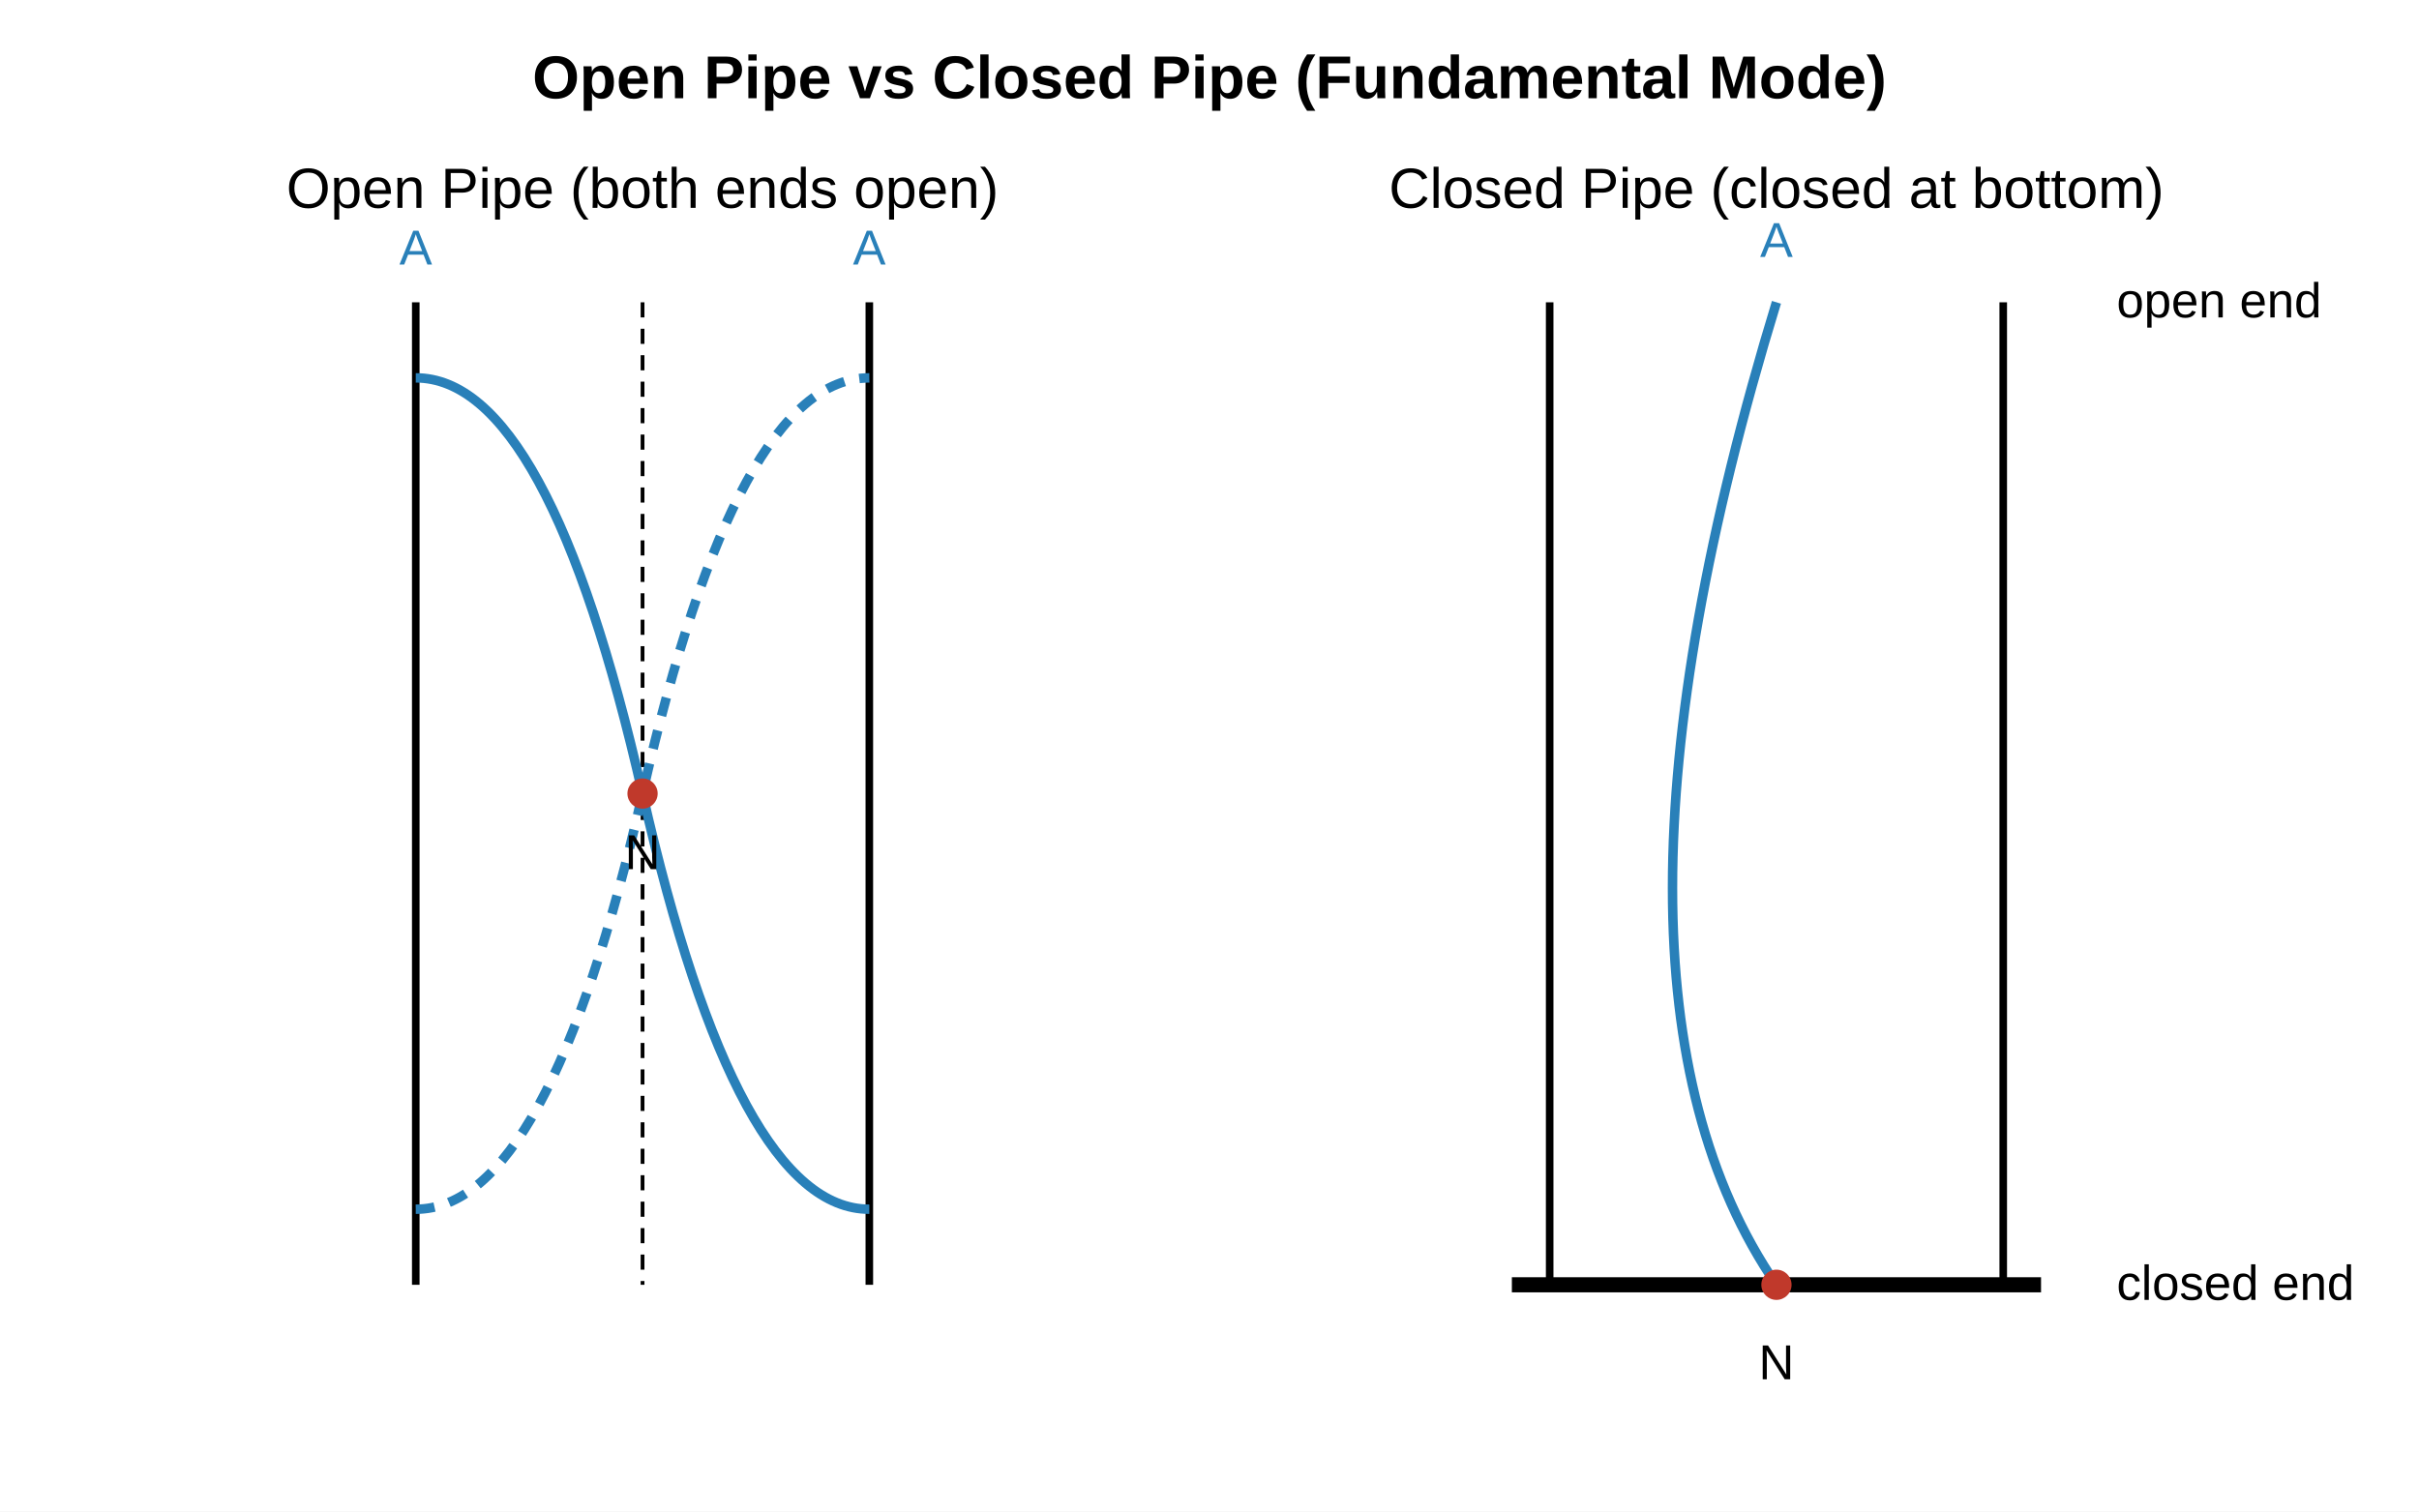
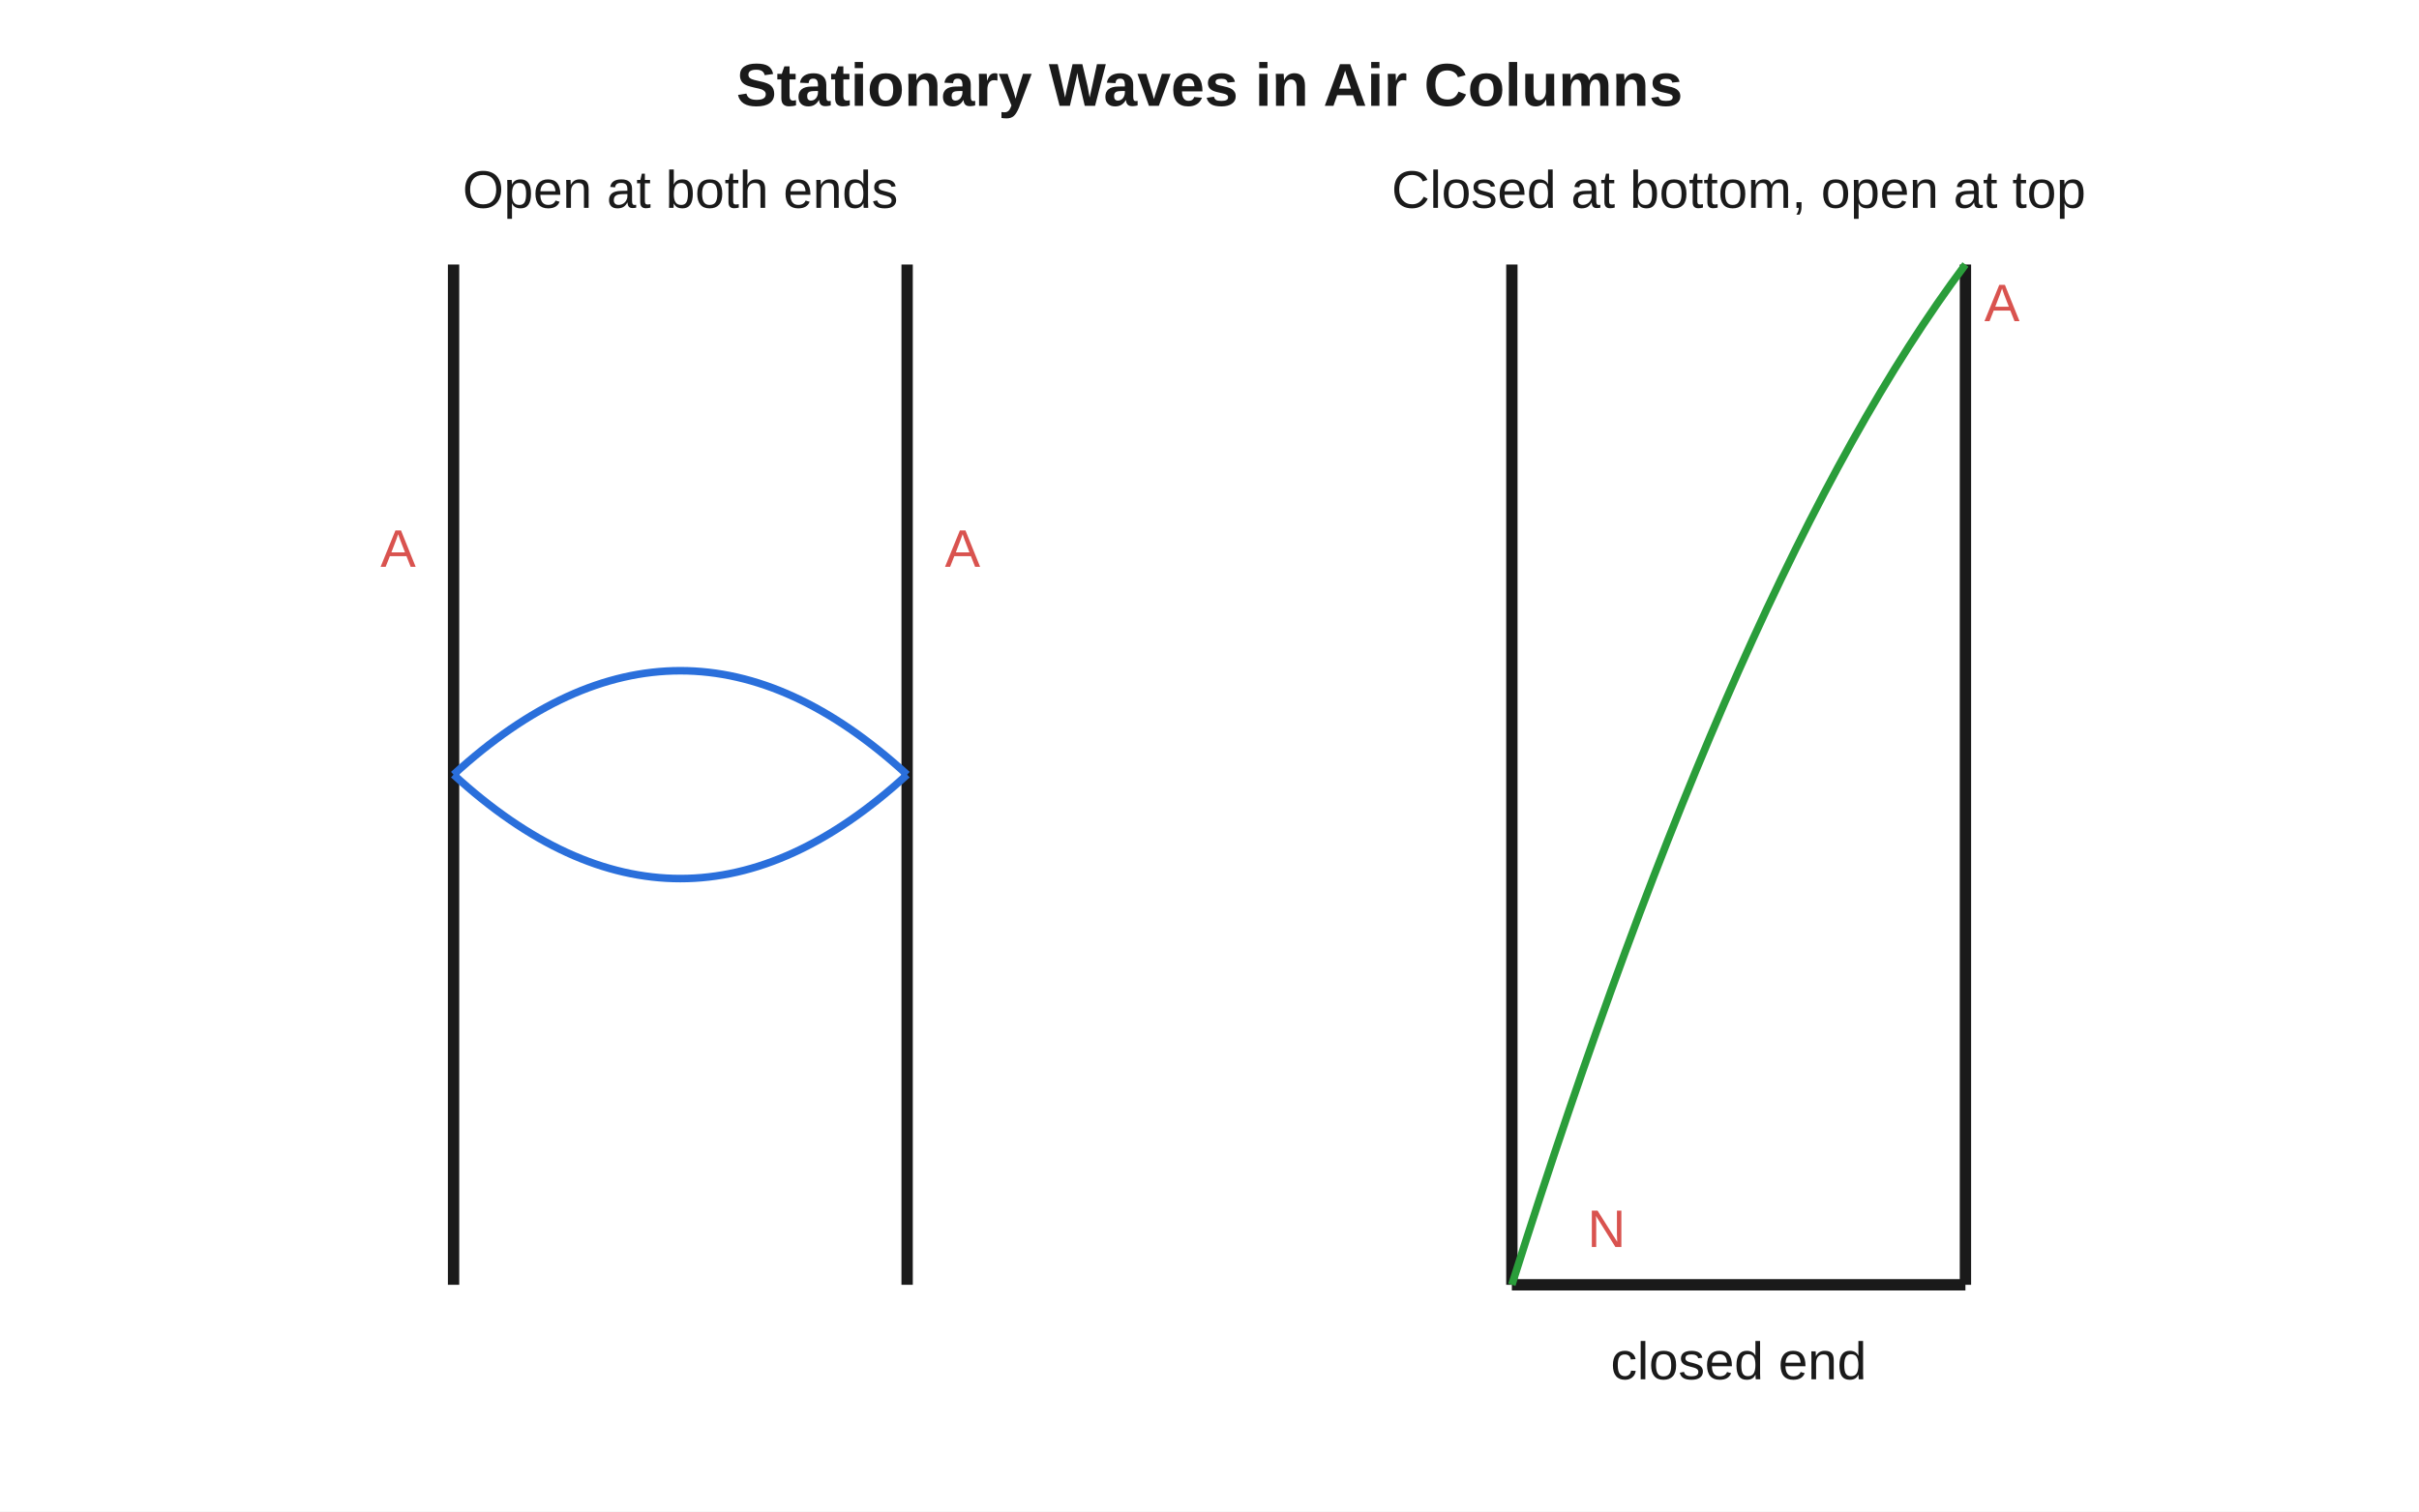
<svg xmlns="http://www.w3.org/2000/svg" viewBox="0 0 640 400" font-family="Arial, sans-serif">
-   <rect x="0" y="0" width="640" height="400" fill="white" />
-   <text x="320" y="26" font-size="16" text-anchor="middle" font-weight="bold">Open Pipe vs Closed Pipe (Fundamental Mode)</text>
-   <text x="170" y="55" font-size="15" text-anchor="middle">Open Pipe (both ends open)</text>
-   <line x1="110" y1="80" x2="110" y2="340" stroke="black" stroke-width="2" />
-   <line x1="230" y1="80" x2="230" y2="340" stroke="black" stroke-width="2" />
-   <line x1="170" y1="80" x2="170" y2="340" stroke="black" stroke-width="1" stroke-dasharray="4,3" />
-   <path d="M110,100 Q145,100 170,210 Q195,320 230,320" fill="none" stroke="#2980b9" stroke-width="2.5" />
-   <path d="M110,320 Q145,320 170,210 Q195,100 230,100" fill="none" stroke="#2980b9" stroke-width="2.5" stroke-dasharray="5,4" />
-   <circle cx="170" cy="210" r="4" fill="#c0392b" />
-   <text x="110" y="70" font-size="13" text-anchor="middle" fill="#2980b9">A</text>
-   <text x="230" y="70" font-size="13" text-anchor="middle" fill="#2980b9">A</text>
-   <text x="170" y="230" font-size="13" text-anchor="middle">N</text>
-   <text x="470" y="55" font-size="15" text-anchor="middle">Closed Pipe (closed at bottom)</text>
-   <line x1="410" y1="80" x2="410" y2="340" stroke="black" stroke-width="2" />
-   <line x1="530" y1="80" x2="530" y2="340" stroke="black" stroke-width="2" />
-   <line x1="400" y1="340" x2="540" y2="340" stroke="black" stroke-width="4" />
-   <path d="M470,340 Q415,260 470,80" fill="none" stroke="#2980b9" stroke-width="2.5" />
-   <circle cx="470" cy="340" r="4" fill="#c0392b" />
-   <text x="470" y="365" font-size="13" text-anchor="middle">N</text>
-   <text x="470" y="68" font-size="13" text-anchor="middle" fill="#2980b9">A</text>
-   <text x="560" y="344" font-size="13" text-anchor="start">closed end</text>
-   <text x="560" y="84" font-size="13" text-anchor="start">open end</text>
+   <rect width="640" height="400" fill="#ffffff" />
+   <text x="320" y="28" text-anchor="middle" font-size="16" fill="#1a1a1a" font-weight="bold">Stationary Waves in Air Columns</text>
+   <text x="180" y="55" text-anchor="middle" font-size="14" fill="#1a1a1a">Open at both ends</text>
+   <line x1="120" y1="70" x2="120" y2="340" stroke="#1a1a1a" stroke-width="3" />
+   <line x1="240" y1="70" x2="240" y2="340" stroke="#1a1a1a" stroke-width="3" />
+   <line x1="150" y1="340" x2="150" y2="340" stroke="#1a1a1a" stroke-width="3" />
+   <path d="M 120 205 Q 180 150 240 205" fill="none" stroke="#2a6fdb" stroke-width="2" />
+   <path d="M 120 205 Q 180 260 240 205" fill="none" stroke="#2a6fdb" stroke-width="2" />
+   <text x="110" y="150" text-anchor="end" font-size="14" fill="#d9534f">A</text>
+   <text x="250" y="150" font-size="14" fill="#d9534f">A</text>
+   <text x="460" y="55" text-anchor="middle" font-size="14" fill="#1a1a1a">Closed at bottom, open at top</text>
+   <line x1="400" y1="70" x2="400" y2="340" stroke="#1a1a1a" stroke-width="3" />
+   <line x1="520" y1="70" x2="520" y2="340" stroke="#1a1a1a" stroke-width="3" />
+   <line x1="400" y1="340" x2="520" y2="340" stroke="#1a1a1a" stroke-width="3" />
+   <path d="M 400 340 Q 460 150 520 70" fill="none" stroke="#2a9d3a" stroke-width="2" />
+   <text x="420" y="330" font-size="14" fill="#d9534f">N</text>
+   <text x="525" y="85" font-size="14" fill="#d9534f">A</text>
+   <text x="460" y="365" text-anchor="middle" font-size="14" fill="#1a1a1a">closed end</text>
</svg>
